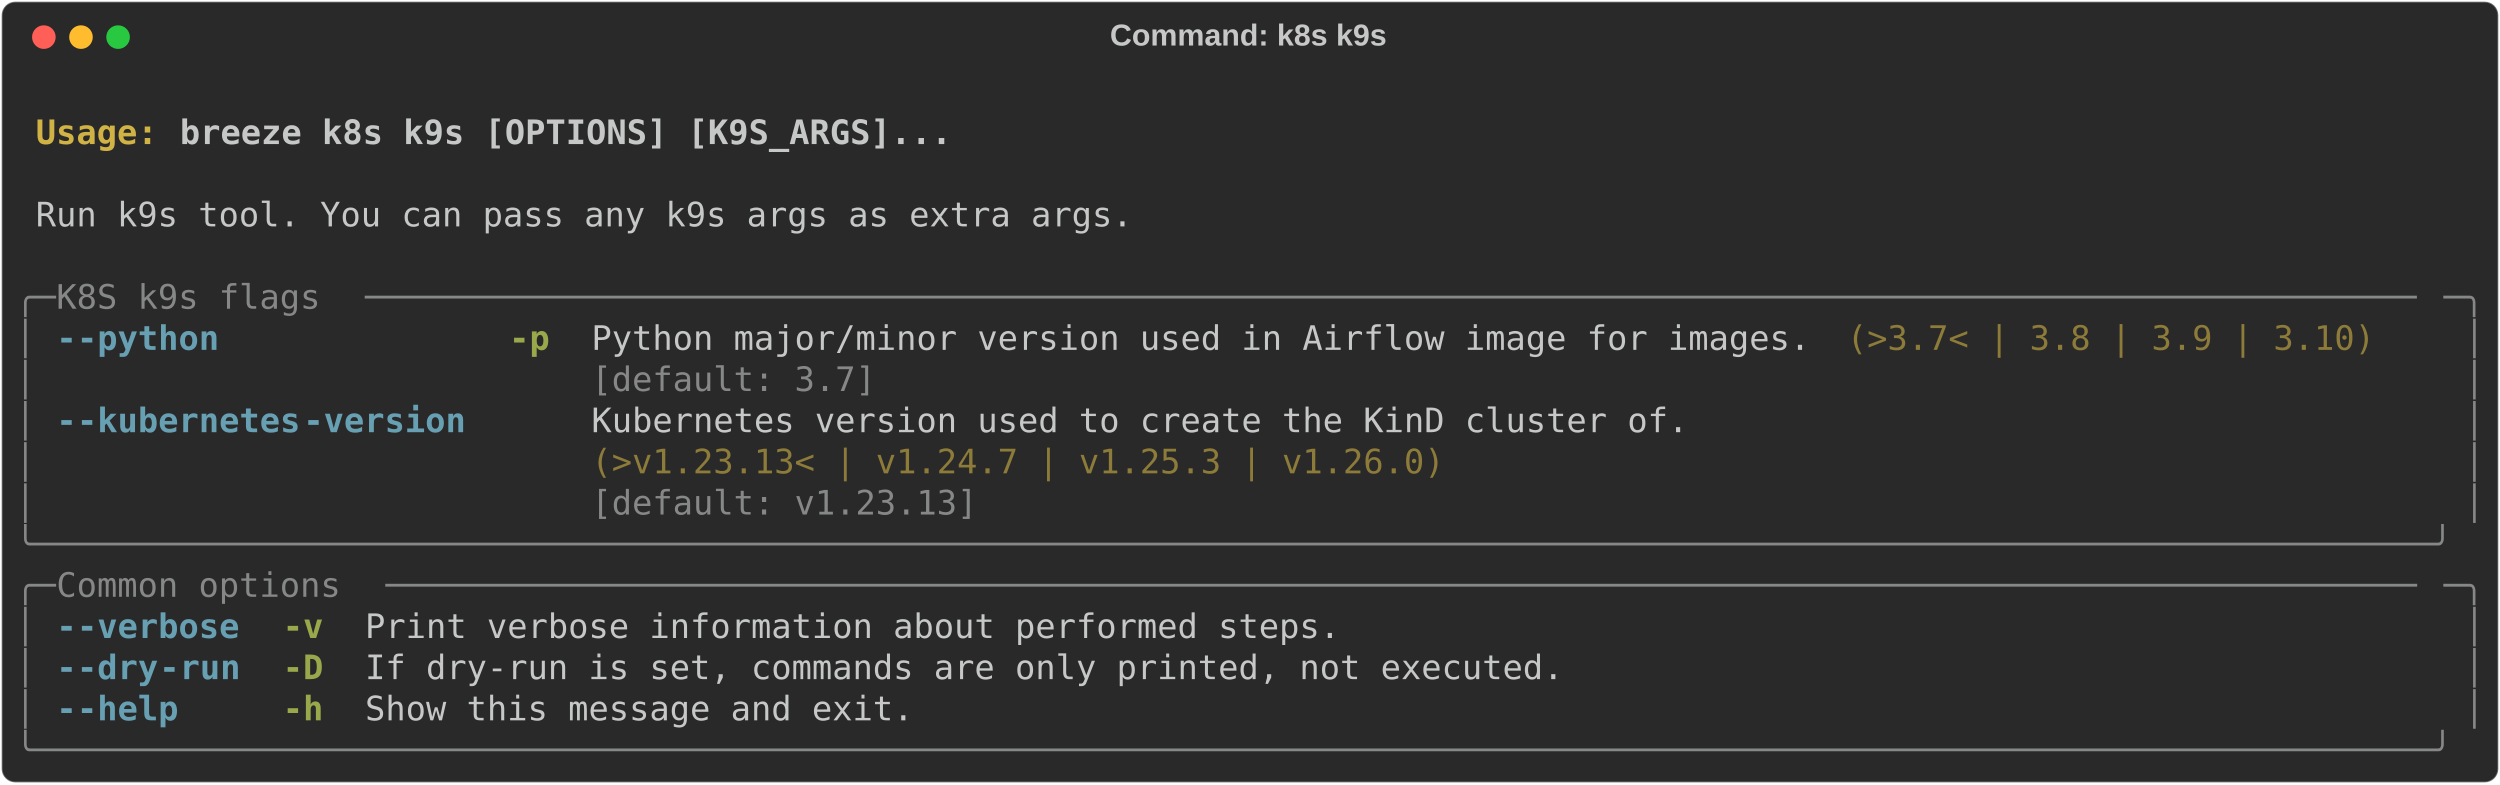
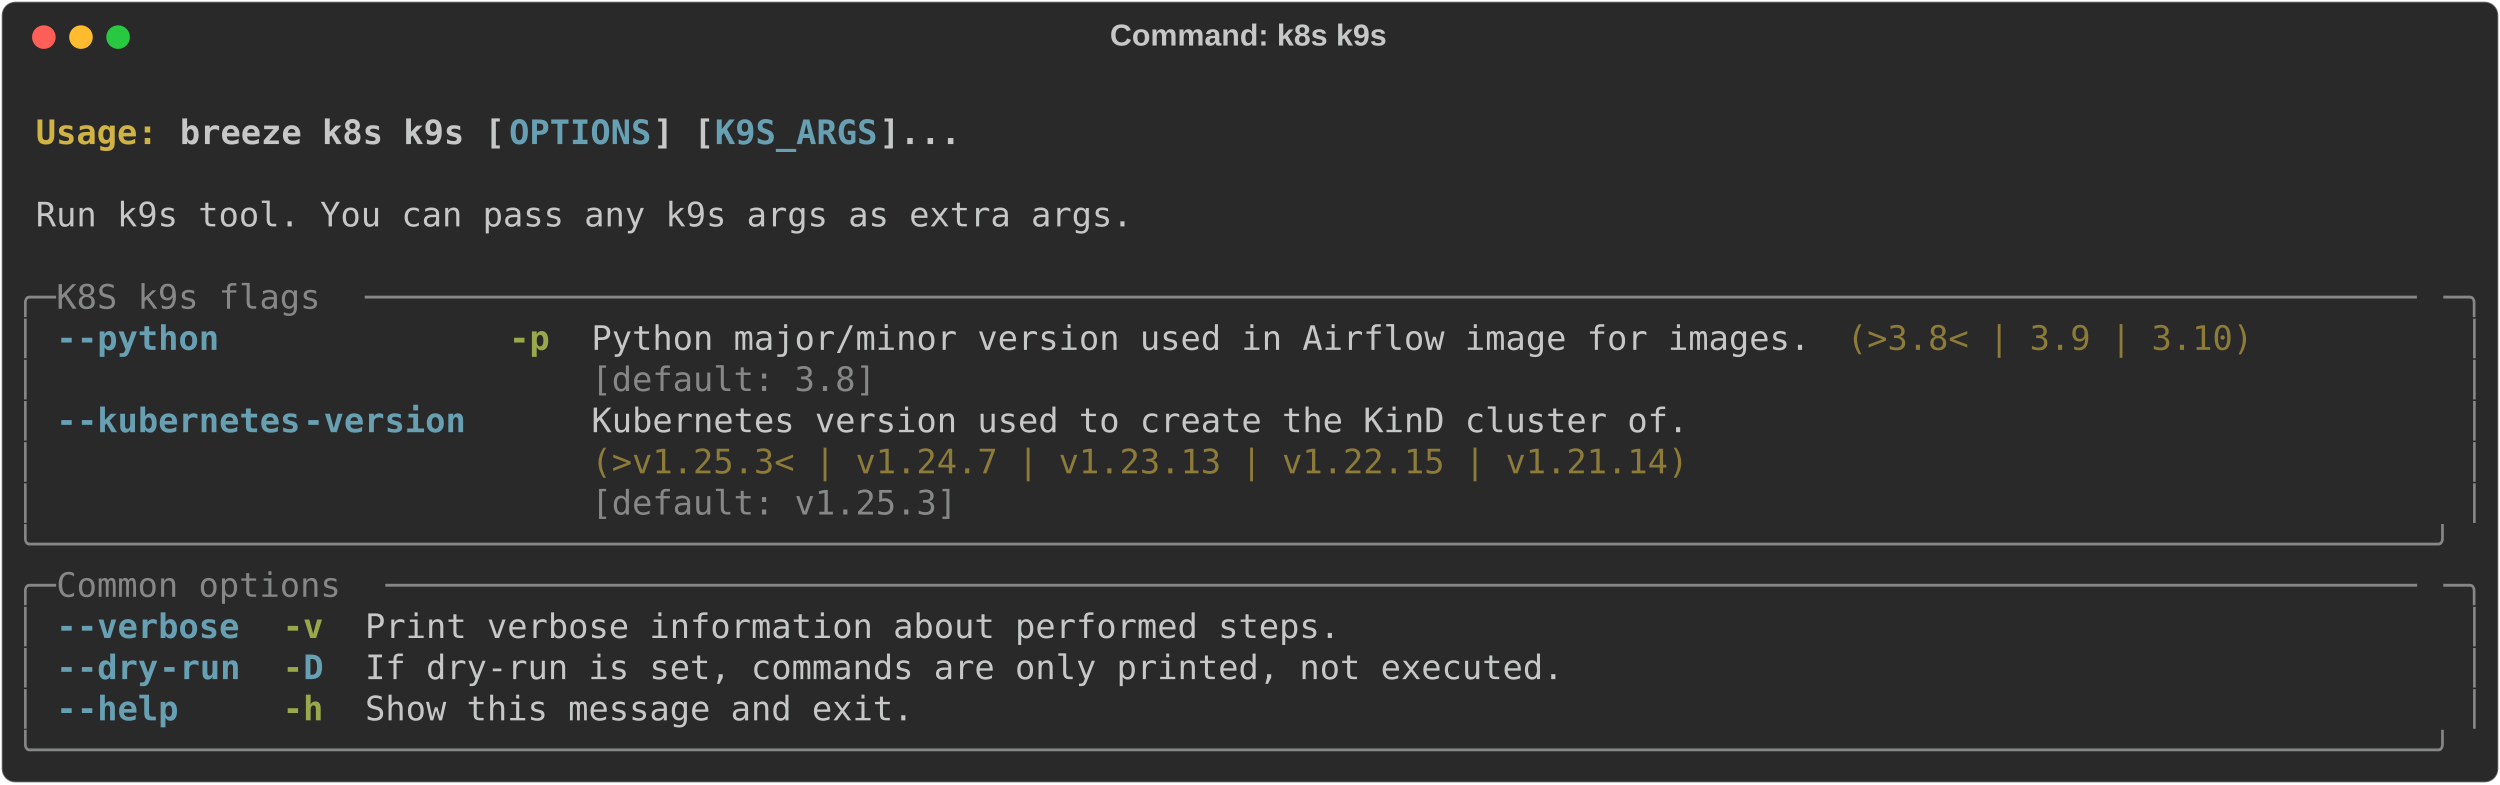
<svg xmlns="http://www.w3.org/2000/svg" class="rich-terminal" viewBox="0 0 1482 464.8">
  <style>

    @font-face {
        font-family: "Fira Code";
        src: local("FiraCode-Regular"),
                url("https://cdnjs.cloudflare.com/ajax/libs/firacode/6.2.0/woff2/FiraCode-Regular.woff2") format("woff2"),
                url("https://cdnjs.cloudflare.com/ajax/libs/firacode/6.2.0/woff/FiraCode-Regular.woff") format("woff");
        font-style: normal;
        font-weight: 400;
    }
    @font-face {
        font-family: "Fira Code";
        src: local("FiraCode-Bold"),
                url("https://cdnjs.cloudflare.com/ajax/libs/firacode/6.2.0/woff2/FiraCode-Bold.woff2") format("woff2"),
                url("https://cdnjs.cloudflare.com/ajax/libs/firacode/6.2.0/woff/FiraCode-Bold.woff") format("woff");
        font-style: bold;
        font-weight: 700;
    }

    .breeze-k8s-k9s-matrix {
        font-family: Fira Code, monospace;
        font-size: 20px;
        line-height: 24.4px;
        font-variant-east-asian: full-width;
    }

    .breeze-k8s-k9s-title {
        font-size: 18px;
        font-weight: bold;
        font-family: arial;
    }

    .breeze-k8s-k9s-r1 { fill: #c5c8c6;font-weight: bold }
.breeze-k8s-k9s-r2 { fill: #c5c8c6 }
.breeze-k8s-k9s-r3 { fill: #d0b344;font-weight: bold }
- .breeze-k8s-k9s-r4 { fill: #868887 }
- .breeze-k8s-k9s-r5 { fill: #68a0b3;font-weight: bold }
+ .breeze-k8s-k9s-r4 { fill: #68a0b3;font-weight: bold }
+ .breeze-k8s-k9s-r5 { fill: #868887 }
.breeze-k8s-k9s-r6 { fill: #98a84b;font-weight: bold }
.breeze-k8s-k9s-r7 { fill: #8d7b39 }
    </style>
  <defs>
    <clipPath id="breeze-k8s-k9s-clip-terminal">
      <rect x="0" y="0" width="1463.0" height="413.8" />
    </clipPath>
    <clipPath id="breeze-k8s-k9s-line-0">
      <rect x="0" y="1.5" width="1464" height="24.65" />
    </clipPath>
    <clipPath id="breeze-k8s-k9s-line-1">
      <rect x="0" y="25.9" width="1464" height="24.65" />
    </clipPath>
    <clipPath id="breeze-k8s-k9s-line-2">
      <rect x="0" y="50.3" width="1464" height="24.65" />
    </clipPath>
    <clipPath id="breeze-k8s-k9s-line-3">
      <rect x="0" y="74.7" width="1464" height="24.65" />
    </clipPath>
    <clipPath id="breeze-k8s-k9s-line-4">
      <rect x="0" y="99.1" width="1464" height="24.65" />
    </clipPath>
    <clipPath id="breeze-k8s-k9s-line-5">
      <rect x="0" y="123.5" width="1464" height="24.65" />
    </clipPath>
    <clipPath id="breeze-k8s-k9s-line-6">
      <rect x="0" y="147.9" width="1464" height="24.65" />
    </clipPath>
    <clipPath id="breeze-k8s-k9s-line-7">
      <rect x="0" y="172.3" width="1464" height="24.65" />
    </clipPath>
    <clipPath id="breeze-k8s-k9s-line-8">
      <rect x="0" y="196.7" width="1464" height="24.65" />
    </clipPath>
    <clipPath id="breeze-k8s-k9s-line-9">
      <rect x="0" y="221.1" width="1464" height="24.65" />
    </clipPath>
    <clipPath id="breeze-k8s-k9s-line-10">
      <rect x="0" y="245.5" width="1464" height="24.65" />
    </clipPath>
    <clipPath id="breeze-k8s-k9s-line-11">
      <rect x="0" y="269.9" width="1464" height="24.65" />
    </clipPath>
    <clipPath id="breeze-k8s-k9s-line-12">
      <rect x="0" y="294.3" width="1464" height="24.65" />
    </clipPath>
    <clipPath id="breeze-k8s-k9s-line-13">
      <rect x="0" y="318.7" width="1464" height="24.65" />
    </clipPath>
    <clipPath id="breeze-k8s-k9s-line-14">
      <rect x="0" y="343.1" width="1464" height="24.65" />
    </clipPath>
    <clipPath id="breeze-k8s-k9s-line-15">
      <rect x="0" y="367.5" width="1464" height="24.65" />
    </clipPath>
  </defs>
  <rect fill="#292929" stroke="rgba(255,255,255,0.35)" stroke-width="1" x="1" y="1" width="1480" height="462.8" rx="8" />
  <text class="breeze-k8s-k9s-title" fill="#c5c8c6" text-anchor="middle" x="740" y="27">Command: k8s k9s</text>
  <g transform="translate(26,22)">
    <circle cx="0" cy="0" r="7" fill="#ff5f57" />
    <circle cx="22" cy="0" r="7" fill="#febc2e" />
    <circle cx="44" cy="0" r="7" fill="#28c840" />
  </g>
  <g transform="translate(9, 41)" clip-path="url(#breeze-k8s-k9s-clip-terminal)">
    <g class="breeze-k8s-k9s-matrix">
      <text class="breeze-k8s-k9s-r2" x="1464" y="20" textLength="12.2" clip-path="url(#breeze-k8s-k9s-line-0)">
</text>
      <text class="breeze-k8s-k9s-r3" x="12.2" y="44.4" textLength="85.4" clip-path="url(#breeze-k8s-k9s-line-1)">Usage: </text>
-       <text class="breeze-k8s-k9s-r1" x="97.6" y="44.4" textLength="463.6" clip-path="url(#breeze-k8s-k9s-line-1)">breeze k8s k9s [OPTIONS] [K9S_ARGS]...</text>
+       <text class="breeze-k8s-k9s-r1" x="97.6" y="44.4" textLength="195.2" clip-path="url(#breeze-k8s-k9s-line-1)">breeze k8s k9s [</text>
+       <text class="breeze-k8s-k9s-r4" x="292.8" y="44.4" textLength="85.4" clip-path="url(#breeze-k8s-k9s-line-1)">OPTIONS</text>
+       <text class="breeze-k8s-k9s-r1" x="378.2" y="44.4" textLength="36.6" clip-path="url(#breeze-k8s-k9s-line-1)">] [</text>
+       <text class="breeze-k8s-k9s-r4" x="414.8" y="44.4" textLength="97.6" clip-path="url(#breeze-k8s-k9s-line-1)">K9S_ARGS</text>
+       <text class="breeze-k8s-k9s-r1" x="512.4" y="44.4" textLength="48.8" clip-path="url(#breeze-k8s-k9s-line-1)">]...</text>
      <text class="breeze-k8s-k9s-r2" x="1464" y="44.4" textLength="12.2" clip-path="url(#breeze-k8s-k9s-line-1)">
</text>
      <text class="breeze-k8s-k9s-r2" x="1464" y="68.8" textLength="12.2" clip-path="url(#breeze-k8s-k9s-line-2)">
</text>
      <text class="breeze-k8s-k9s-r2" x="12.2" y="93.2" textLength="658.8" clip-path="url(#breeze-k8s-k9s-line-3)">Run k9s tool. You can pass any k9s args as extra args.</text>
      <text class="breeze-k8s-k9s-r2" x="1464" y="93.2" textLength="12.2" clip-path="url(#breeze-k8s-k9s-line-3)">
</text>
      <text class="breeze-k8s-k9s-r2" x="1464" y="117.6" textLength="12.2" clip-path="url(#breeze-k8s-k9s-line-4)">
</text>
-       <text class="breeze-k8s-k9s-r4" x="0" y="142" textLength="24.4" clip-path="url(#breeze-k8s-k9s-line-5)">╭─</text>
-       <text class="breeze-k8s-k9s-r4" x="24.4" y="142" textLength="183" clip-path="url(#breeze-k8s-k9s-line-5)"> K8S k9s flags </text>
-       <text class="breeze-k8s-k9s-r4" x="207.4" y="142" textLength="1232.2" clip-path="url(#breeze-k8s-k9s-line-5)">─────────────────────────────────────────────────────────────────────────────────────────────────────</text>
-       <text class="breeze-k8s-k9s-r4" x="1439.6" y="142" textLength="24.4" clip-path="url(#breeze-k8s-k9s-line-5)">─╮</text>
+       <text class="breeze-k8s-k9s-r5" x="0" y="142" textLength="24.4" clip-path="url(#breeze-k8s-k9s-line-5)">╭─</text>
+       <text class="breeze-k8s-k9s-r5" x="24.4" y="142" textLength="183" clip-path="url(#breeze-k8s-k9s-line-5)"> K8S k9s flags </text>
+       <text class="breeze-k8s-k9s-r5" x="207.4" y="142" textLength="1232.2" clip-path="url(#breeze-k8s-k9s-line-5)">─────────────────────────────────────────────────────────────────────────────────────────────────────</text>
+       <text class="breeze-k8s-k9s-r5" x="1439.6" y="142" textLength="24.4" clip-path="url(#breeze-k8s-k9s-line-5)">─╮</text>
      <text class="breeze-k8s-k9s-r2" x="1464" y="142" textLength="12.2" clip-path="url(#breeze-k8s-k9s-line-5)">
</text>
-       <text class="breeze-k8s-k9s-r4" x="0" y="166.4" textLength="12.2" clip-path="url(#breeze-k8s-k9s-line-6)">│</text>
-       <text class="breeze-k8s-k9s-r5" x="24.4" y="166.4" textLength="12.2" clip-path="url(#breeze-k8s-k9s-line-6)">-</text>
-       <text class="breeze-k8s-k9s-r5" x="36.6" y="166.4" textLength="85.4" clip-path="url(#breeze-k8s-k9s-line-6)">-python</text>
+       <text class="breeze-k8s-k9s-r5" x="0" y="166.4" textLength="12.2" clip-path="url(#breeze-k8s-k9s-line-6)">│</text>
+       <text class="breeze-k8s-k9s-r4" x="24.4" y="166.4" textLength="12.2" clip-path="url(#breeze-k8s-k9s-line-6)">-</text>
+       <text class="breeze-k8s-k9s-r4" x="36.6" y="166.4" textLength="85.4" clip-path="url(#breeze-k8s-k9s-line-6)">-python</text>
      <text class="breeze-k8s-k9s-r6" x="292.8" y="166.4" textLength="24.4" clip-path="url(#breeze-k8s-k9s-line-6)">-p</text>
      <text class="breeze-k8s-k9s-r2" x="341.6" y="166.4" textLength="732" clip-path="url(#breeze-k8s-k9s-line-6)">Python major/minor version used in Airflow image for images.</text>
-       <text class="breeze-k8s-k9s-r7" x="1085.8" y="166.4" textLength="317.2" clip-path="url(#breeze-k8s-k9s-line-6)">(&gt;3.7&lt; | 3.8 | 3.9 | 3.10)</text>
-       <text class="breeze-k8s-k9s-r4" x="1451.8" y="166.4" textLength="12.2" clip-path="url(#breeze-k8s-k9s-line-6)">│</text>
+       <text class="breeze-k8s-k9s-r7" x="1085.8" y="166.4" textLength="244" clip-path="url(#breeze-k8s-k9s-line-6)">(&gt;3.8&lt; | 3.9 | 3.10)</text>
+       <text class="breeze-k8s-k9s-r5" x="1451.8" y="166.4" textLength="12.2" clip-path="url(#breeze-k8s-k9s-line-6)">│</text>
      <text class="breeze-k8s-k9s-r2" x="1464" y="166.4" textLength="12.2" clip-path="url(#breeze-k8s-k9s-line-6)">
</text>
-       <text class="breeze-k8s-k9s-r4" x="0" y="190.8" textLength="12.2" clip-path="url(#breeze-k8s-k9s-line-7)">│</text>
-       <text class="breeze-k8s-k9s-r4" x="341.6" y="190.8" textLength="732" clip-path="url(#breeze-k8s-k9s-line-7)">[default: 3.7]                                              </text>
-       <text class="breeze-k8s-k9s-r4" x="1451.8" y="190.8" textLength="12.2" clip-path="url(#breeze-k8s-k9s-line-7)">│</text>
+       <text class="breeze-k8s-k9s-r5" x="0" y="190.8" textLength="12.2" clip-path="url(#breeze-k8s-k9s-line-7)">│</text>
+       <text class="breeze-k8s-k9s-r5" x="341.6" y="190.8" textLength="732" clip-path="url(#breeze-k8s-k9s-line-7)">[default: 3.8]                                              </text>
+       <text class="breeze-k8s-k9s-r5" x="1451.8" y="190.8" textLength="12.2" clip-path="url(#breeze-k8s-k9s-line-7)">│</text>
      <text class="breeze-k8s-k9s-r2" x="1464" y="190.8" textLength="12.2" clip-path="url(#breeze-k8s-k9s-line-7)">
</text>
-       <text class="breeze-k8s-k9s-r4" x="0" y="215.2" textLength="12.2" clip-path="url(#breeze-k8s-k9s-line-8)">│</text>
-       <text class="breeze-k8s-k9s-r5" x="24.4" y="215.2" textLength="12.2" clip-path="url(#breeze-k8s-k9s-line-8)">-</text>
-       <text class="breeze-k8s-k9s-r5" x="36.6" y="215.2" textLength="134.2" clip-path="url(#breeze-k8s-k9s-line-8)">-kubernetes</text>
-       <text class="breeze-k8s-k9s-r5" x="170.8" y="215.2" textLength="97.6" clip-path="url(#breeze-k8s-k9s-line-8)">-version</text>
+       <text class="breeze-k8s-k9s-r5" x="0" y="215.2" textLength="12.2" clip-path="url(#breeze-k8s-k9s-line-8)">│</text>
+       <text class="breeze-k8s-k9s-r4" x="24.4" y="215.2" textLength="12.2" clip-path="url(#breeze-k8s-k9s-line-8)">-</text>
+       <text class="breeze-k8s-k9s-r4" x="36.6" y="215.2" textLength="134.2" clip-path="url(#breeze-k8s-k9s-line-8)">-kubernetes</text>
+       <text class="breeze-k8s-k9s-r4" x="170.8" y="215.2" textLength="97.6" clip-path="url(#breeze-k8s-k9s-line-8)">-version</text>
      <text class="breeze-k8s-k9s-r2" x="341.6" y="215.2" textLength="658.8" clip-path="url(#breeze-k8s-k9s-line-8)">Kubernetes version used to create the KinD cluster of.</text>
-       <text class="breeze-k8s-k9s-r4" x="1451.8" y="215.2" textLength="12.2" clip-path="url(#breeze-k8s-k9s-line-8)">│</text>
+       <text class="breeze-k8s-k9s-r5" x="1451.8" y="215.2" textLength="12.2" clip-path="url(#breeze-k8s-k9s-line-8)">│</text>
      <text class="breeze-k8s-k9s-r2" x="1464" y="215.2" textLength="12.2" clip-path="url(#breeze-k8s-k9s-line-8)">
</text>
-       <text class="breeze-k8s-k9s-r4" x="0" y="239.6" textLength="12.2" clip-path="url(#breeze-k8s-k9s-line-9)">│</text>
-       <text class="breeze-k8s-k9s-r7" x="341.6" y="239.6" textLength="658.8" clip-path="url(#breeze-k8s-k9s-line-9)">(&gt;v1.23.13&lt; | v1.24.7 | v1.25.3 | v1.26.0)            </text>
-       <text class="breeze-k8s-k9s-r4" x="1451.8" y="239.6" textLength="12.2" clip-path="url(#breeze-k8s-k9s-line-9)">│</text>
+       <text class="breeze-k8s-k9s-r5" x="0" y="239.6" textLength="12.2" clip-path="url(#breeze-k8s-k9s-line-9)">│</text>
+       <text class="breeze-k8s-k9s-r7" x="341.6" y="239.6" textLength="658.8" clip-path="url(#breeze-k8s-k9s-line-9)">(&gt;v1.25.3&lt; | v1.24.7 | v1.23.13 | v1.22.15 | v1.21.14)</text>
+       <text class="breeze-k8s-k9s-r5" x="1451.8" y="239.6" textLength="12.2" clip-path="url(#breeze-k8s-k9s-line-9)">│</text>
      <text class="breeze-k8s-k9s-r2" x="1464" y="239.6" textLength="12.2" clip-path="url(#breeze-k8s-k9s-line-9)">
</text>
-       <text class="breeze-k8s-k9s-r4" x="0" y="264" textLength="12.2" clip-path="url(#breeze-k8s-k9s-line-10)">│</text>
-       <text class="breeze-k8s-k9s-r4" x="341.6" y="264" textLength="658.8" clip-path="url(#breeze-k8s-k9s-line-10)">[default: v1.23.13]                                   </text>
-       <text class="breeze-k8s-k9s-r4" x="1451.8" y="264" textLength="12.2" clip-path="url(#breeze-k8s-k9s-line-10)">│</text>
+       <text class="breeze-k8s-k9s-r5" x="0" y="264" textLength="12.2" clip-path="url(#breeze-k8s-k9s-line-10)">│</text>
+       <text class="breeze-k8s-k9s-r5" x="341.6" y="264" textLength="658.8" clip-path="url(#breeze-k8s-k9s-line-10)">[default: v1.25.3]                                    </text>
+       <text class="breeze-k8s-k9s-r5" x="1451.8" y="264" textLength="12.2" clip-path="url(#breeze-k8s-k9s-line-10)">│</text>
      <text class="breeze-k8s-k9s-r2" x="1464" y="264" textLength="12.2" clip-path="url(#breeze-k8s-k9s-line-10)">
</text>
-       <text class="breeze-k8s-k9s-r4" x="0" y="288.4" textLength="1464" clip-path="url(#breeze-k8s-k9s-line-11)">╰──────────────────────────────────────────────────────────────────────────────────────────────────────────────────────╯</text>
+       <text class="breeze-k8s-k9s-r5" x="0" y="288.4" textLength="1464" clip-path="url(#breeze-k8s-k9s-line-11)">╰──────────────────────────────────────────────────────────────────────────────────────────────────────────────────────╯</text>
      <text class="breeze-k8s-k9s-r2" x="1464" y="288.4" textLength="12.2" clip-path="url(#breeze-k8s-k9s-line-11)">
</text>
-       <text class="breeze-k8s-k9s-r4" x="0" y="312.8" textLength="24.4" clip-path="url(#breeze-k8s-k9s-line-12)">╭─</text>
-       <text class="breeze-k8s-k9s-r4" x="24.4" y="312.8" textLength="195.2" clip-path="url(#breeze-k8s-k9s-line-12)"> Common options </text>
-       <text class="breeze-k8s-k9s-r4" x="219.6" y="312.8" textLength="1220" clip-path="url(#breeze-k8s-k9s-line-12)">────────────────────────────────────────────────────────────────────────────────────────────────────</text>
-       <text class="breeze-k8s-k9s-r4" x="1439.6" y="312.8" textLength="24.4" clip-path="url(#breeze-k8s-k9s-line-12)">─╮</text>
+       <text class="breeze-k8s-k9s-r5" x="0" y="312.8" textLength="24.4" clip-path="url(#breeze-k8s-k9s-line-12)">╭─</text>
+       <text class="breeze-k8s-k9s-r5" x="24.4" y="312.8" textLength="195.2" clip-path="url(#breeze-k8s-k9s-line-12)"> Common options </text>
+       <text class="breeze-k8s-k9s-r5" x="219.6" y="312.8" textLength="1220" clip-path="url(#breeze-k8s-k9s-line-12)">────────────────────────────────────────────────────────────────────────────────────────────────────</text>
+       <text class="breeze-k8s-k9s-r5" x="1439.6" y="312.8" textLength="24.4" clip-path="url(#breeze-k8s-k9s-line-12)">─╮</text>
      <text class="breeze-k8s-k9s-r2" x="1464" y="312.8" textLength="12.2" clip-path="url(#breeze-k8s-k9s-line-12)">
</text>
-       <text class="breeze-k8s-k9s-r4" x="0" y="337.2" textLength="12.2" clip-path="url(#breeze-k8s-k9s-line-13)">│</text>
-       <text class="breeze-k8s-k9s-r5" x="24.4" y="337.2" textLength="12.2" clip-path="url(#breeze-k8s-k9s-line-13)">-</text>
-       <text class="breeze-k8s-k9s-r5" x="36.6" y="337.2" textLength="97.6" clip-path="url(#breeze-k8s-k9s-line-13)">-verbose</text>
+       <text class="breeze-k8s-k9s-r5" x="0" y="337.2" textLength="12.2" clip-path="url(#breeze-k8s-k9s-line-13)">│</text>
+       <text class="breeze-k8s-k9s-r4" x="24.4" y="337.2" textLength="12.2" clip-path="url(#breeze-k8s-k9s-line-13)">-</text>
+       <text class="breeze-k8s-k9s-r4" x="36.6" y="337.2" textLength="97.6" clip-path="url(#breeze-k8s-k9s-line-13)">-verbose</text>
      <text class="breeze-k8s-k9s-r6" x="158.6" y="337.2" textLength="24.4" clip-path="url(#breeze-k8s-k9s-line-13)">-v</text>
      <text class="breeze-k8s-k9s-r2" x="207.4" y="337.2" textLength="585.6" clip-path="url(#breeze-k8s-k9s-line-13)">Print verbose information about performed steps.</text>
-       <text class="breeze-k8s-k9s-r4" x="1451.8" y="337.2" textLength="12.2" clip-path="url(#breeze-k8s-k9s-line-13)">│</text>
+       <text class="breeze-k8s-k9s-r5" x="1451.8" y="337.2" textLength="12.2" clip-path="url(#breeze-k8s-k9s-line-13)">│</text>
      <text class="breeze-k8s-k9s-r2" x="1464" y="337.2" textLength="12.2" clip-path="url(#breeze-k8s-k9s-line-13)">
</text>
-       <text class="breeze-k8s-k9s-r4" x="0" y="361.6" textLength="12.2" clip-path="url(#breeze-k8s-k9s-line-14)">│</text>
-       <text class="breeze-k8s-k9s-r5" x="24.4" y="361.6" textLength="12.2" clip-path="url(#breeze-k8s-k9s-line-14)">-</text>
-       <text class="breeze-k8s-k9s-r5" x="36.6" y="361.6" textLength="48.8" clip-path="url(#breeze-k8s-k9s-line-14)">-dry</text>
-       <text class="breeze-k8s-k9s-r5" x="85.4" y="361.6" textLength="48.8" clip-path="url(#breeze-k8s-k9s-line-14)">-run</text>
-       <text class="breeze-k8s-k9s-r6" x="158.6" y="361.6" textLength="24.4" clip-path="url(#breeze-k8s-k9s-line-14)">-D</text>
+       <text class="breeze-k8s-k9s-r5" x="0" y="361.6" textLength="12.2" clip-path="url(#breeze-k8s-k9s-line-14)">│</text>
+       <text class="breeze-k8s-k9s-r4" x="24.4" y="361.6" textLength="12.2" clip-path="url(#breeze-k8s-k9s-line-14)">-</text>
+       <text class="breeze-k8s-k9s-r4" x="36.6" y="361.6" textLength="48.8" clip-path="url(#breeze-k8s-k9s-line-14)">-dry</text>
+       <text class="breeze-k8s-k9s-r4" x="85.4" y="361.6" textLength="48.8" clip-path="url(#breeze-k8s-k9s-line-14)">-run</text>
+       <text class="breeze-k8s-k9s-r6" x="158.6" y="361.6" textLength="12.2" clip-path="url(#breeze-k8s-k9s-line-14)">-</text>
+       <text class="breeze-k8s-k9s-r4" x="170.8" y="361.6" textLength="12.2" clip-path="url(#breeze-k8s-k9s-line-14)">D</text>
      <text class="breeze-k8s-k9s-r2" x="207.4" y="361.6" textLength="719.8" clip-path="url(#breeze-k8s-k9s-line-14)">If dry-run is set, commands are only printed, not executed.</text>
-       <text class="breeze-k8s-k9s-r4" x="1451.8" y="361.6" textLength="12.2" clip-path="url(#breeze-k8s-k9s-line-14)">│</text>
+       <text class="breeze-k8s-k9s-r5" x="1451.8" y="361.6" textLength="12.2" clip-path="url(#breeze-k8s-k9s-line-14)">│</text>
      <text class="breeze-k8s-k9s-r2" x="1464" y="361.6" textLength="12.2" clip-path="url(#breeze-k8s-k9s-line-14)">
</text>
-       <text class="breeze-k8s-k9s-r4" x="0" y="386" textLength="12.2" clip-path="url(#breeze-k8s-k9s-line-15)">│</text>
-       <text class="breeze-k8s-k9s-r5" x="24.4" y="386" textLength="12.2" clip-path="url(#breeze-k8s-k9s-line-15)">-</text>
-       <text class="breeze-k8s-k9s-r5" x="36.6" y="386" textLength="61" clip-path="url(#breeze-k8s-k9s-line-15)">-help</text>
+       <text class="breeze-k8s-k9s-r5" x="0" y="386" textLength="12.2" clip-path="url(#breeze-k8s-k9s-line-15)">│</text>
+       <text class="breeze-k8s-k9s-r4" x="24.4" y="386" textLength="12.2" clip-path="url(#breeze-k8s-k9s-line-15)">-</text>
+       <text class="breeze-k8s-k9s-r4" x="36.6" y="386" textLength="61" clip-path="url(#breeze-k8s-k9s-line-15)">-help</text>
      <text class="breeze-k8s-k9s-r6" x="158.6" y="386" textLength="24.4" clip-path="url(#breeze-k8s-k9s-line-15)">-h</text>
      <text class="breeze-k8s-k9s-r2" x="207.4" y="386" textLength="329.4" clip-path="url(#breeze-k8s-k9s-line-15)">Show this message and exit.</text>
-       <text class="breeze-k8s-k9s-r4" x="1451.8" y="386" textLength="12.2" clip-path="url(#breeze-k8s-k9s-line-15)">│</text>
+       <text class="breeze-k8s-k9s-r5" x="1451.8" y="386" textLength="12.2" clip-path="url(#breeze-k8s-k9s-line-15)">│</text>
      <text class="breeze-k8s-k9s-r2" x="1464" y="386" textLength="12.2" clip-path="url(#breeze-k8s-k9s-line-15)">
</text>
-       <text class="breeze-k8s-k9s-r4" x="0" y="410.4" textLength="1464" clip-path="url(#breeze-k8s-k9s-line-16)">╰──────────────────────────────────────────────────────────────────────────────────────────────────────────────────────╯</text>
+       <text class="breeze-k8s-k9s-r5" x="0" y="410.4" textLength="1464" clip-path="url(#breeze-k8s-k9s-line-16)">╰──────────────────────────────────────────────────────────────────────────────────────────────────────────────────────╯</text>
      <text class="breeze-k8s-k9s-r2" x="1464" y="410.4" textLength="12.2" clip-path="url(#breeze-k8s-k9s-line-16)">
</text>
    </g>
  </g>
</svg>
